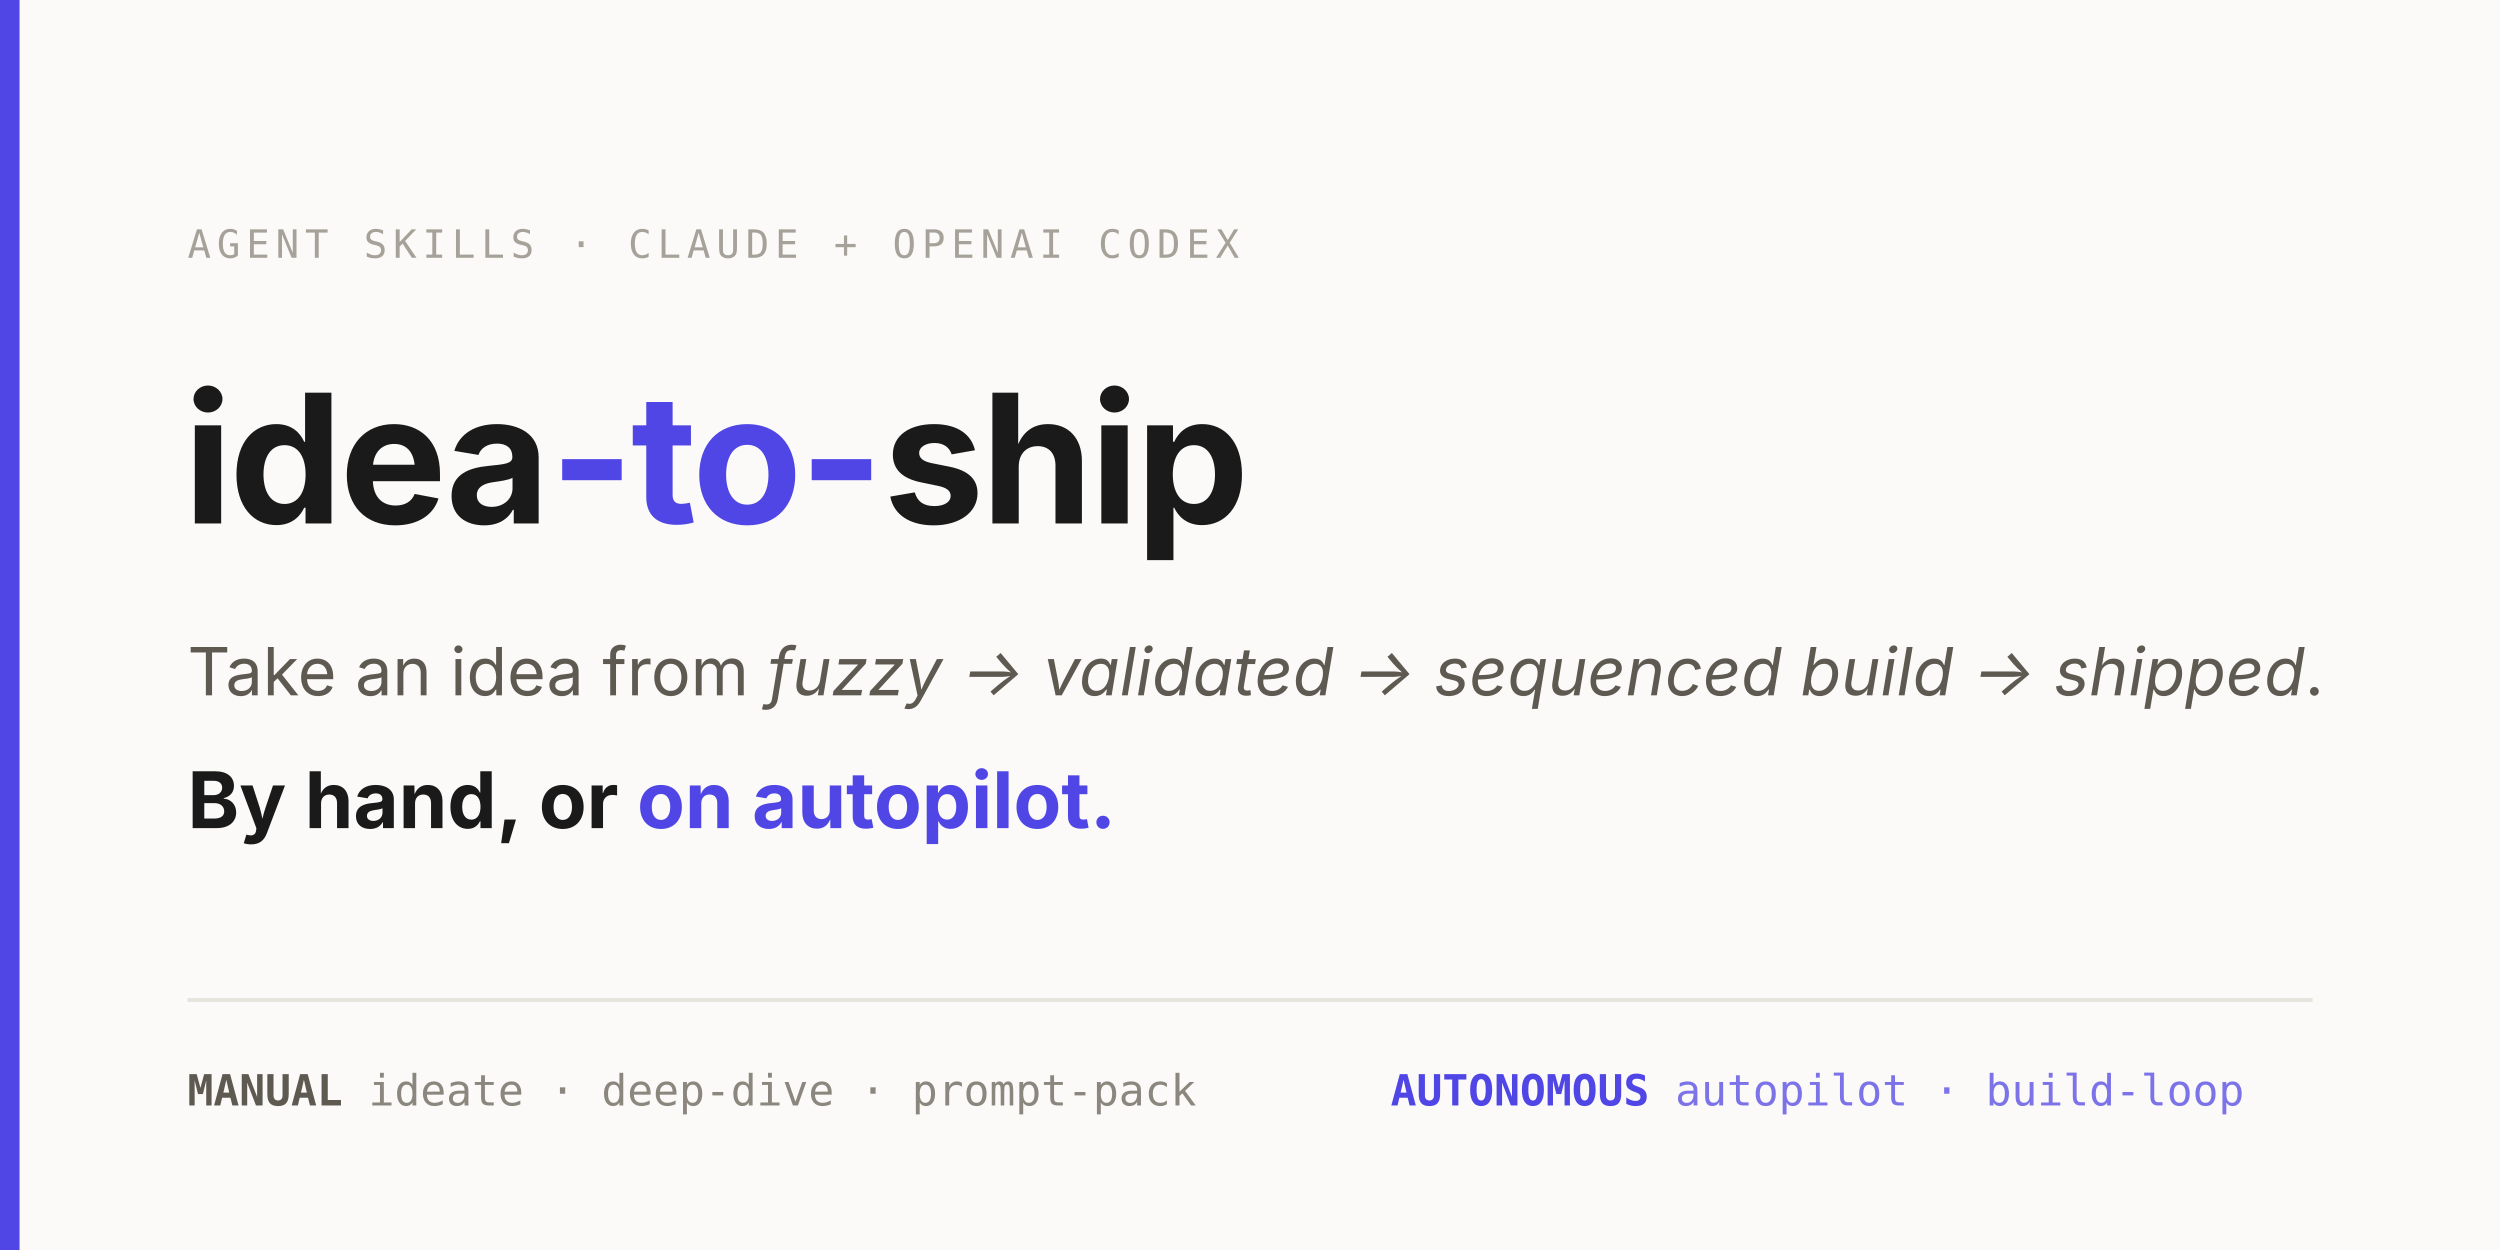
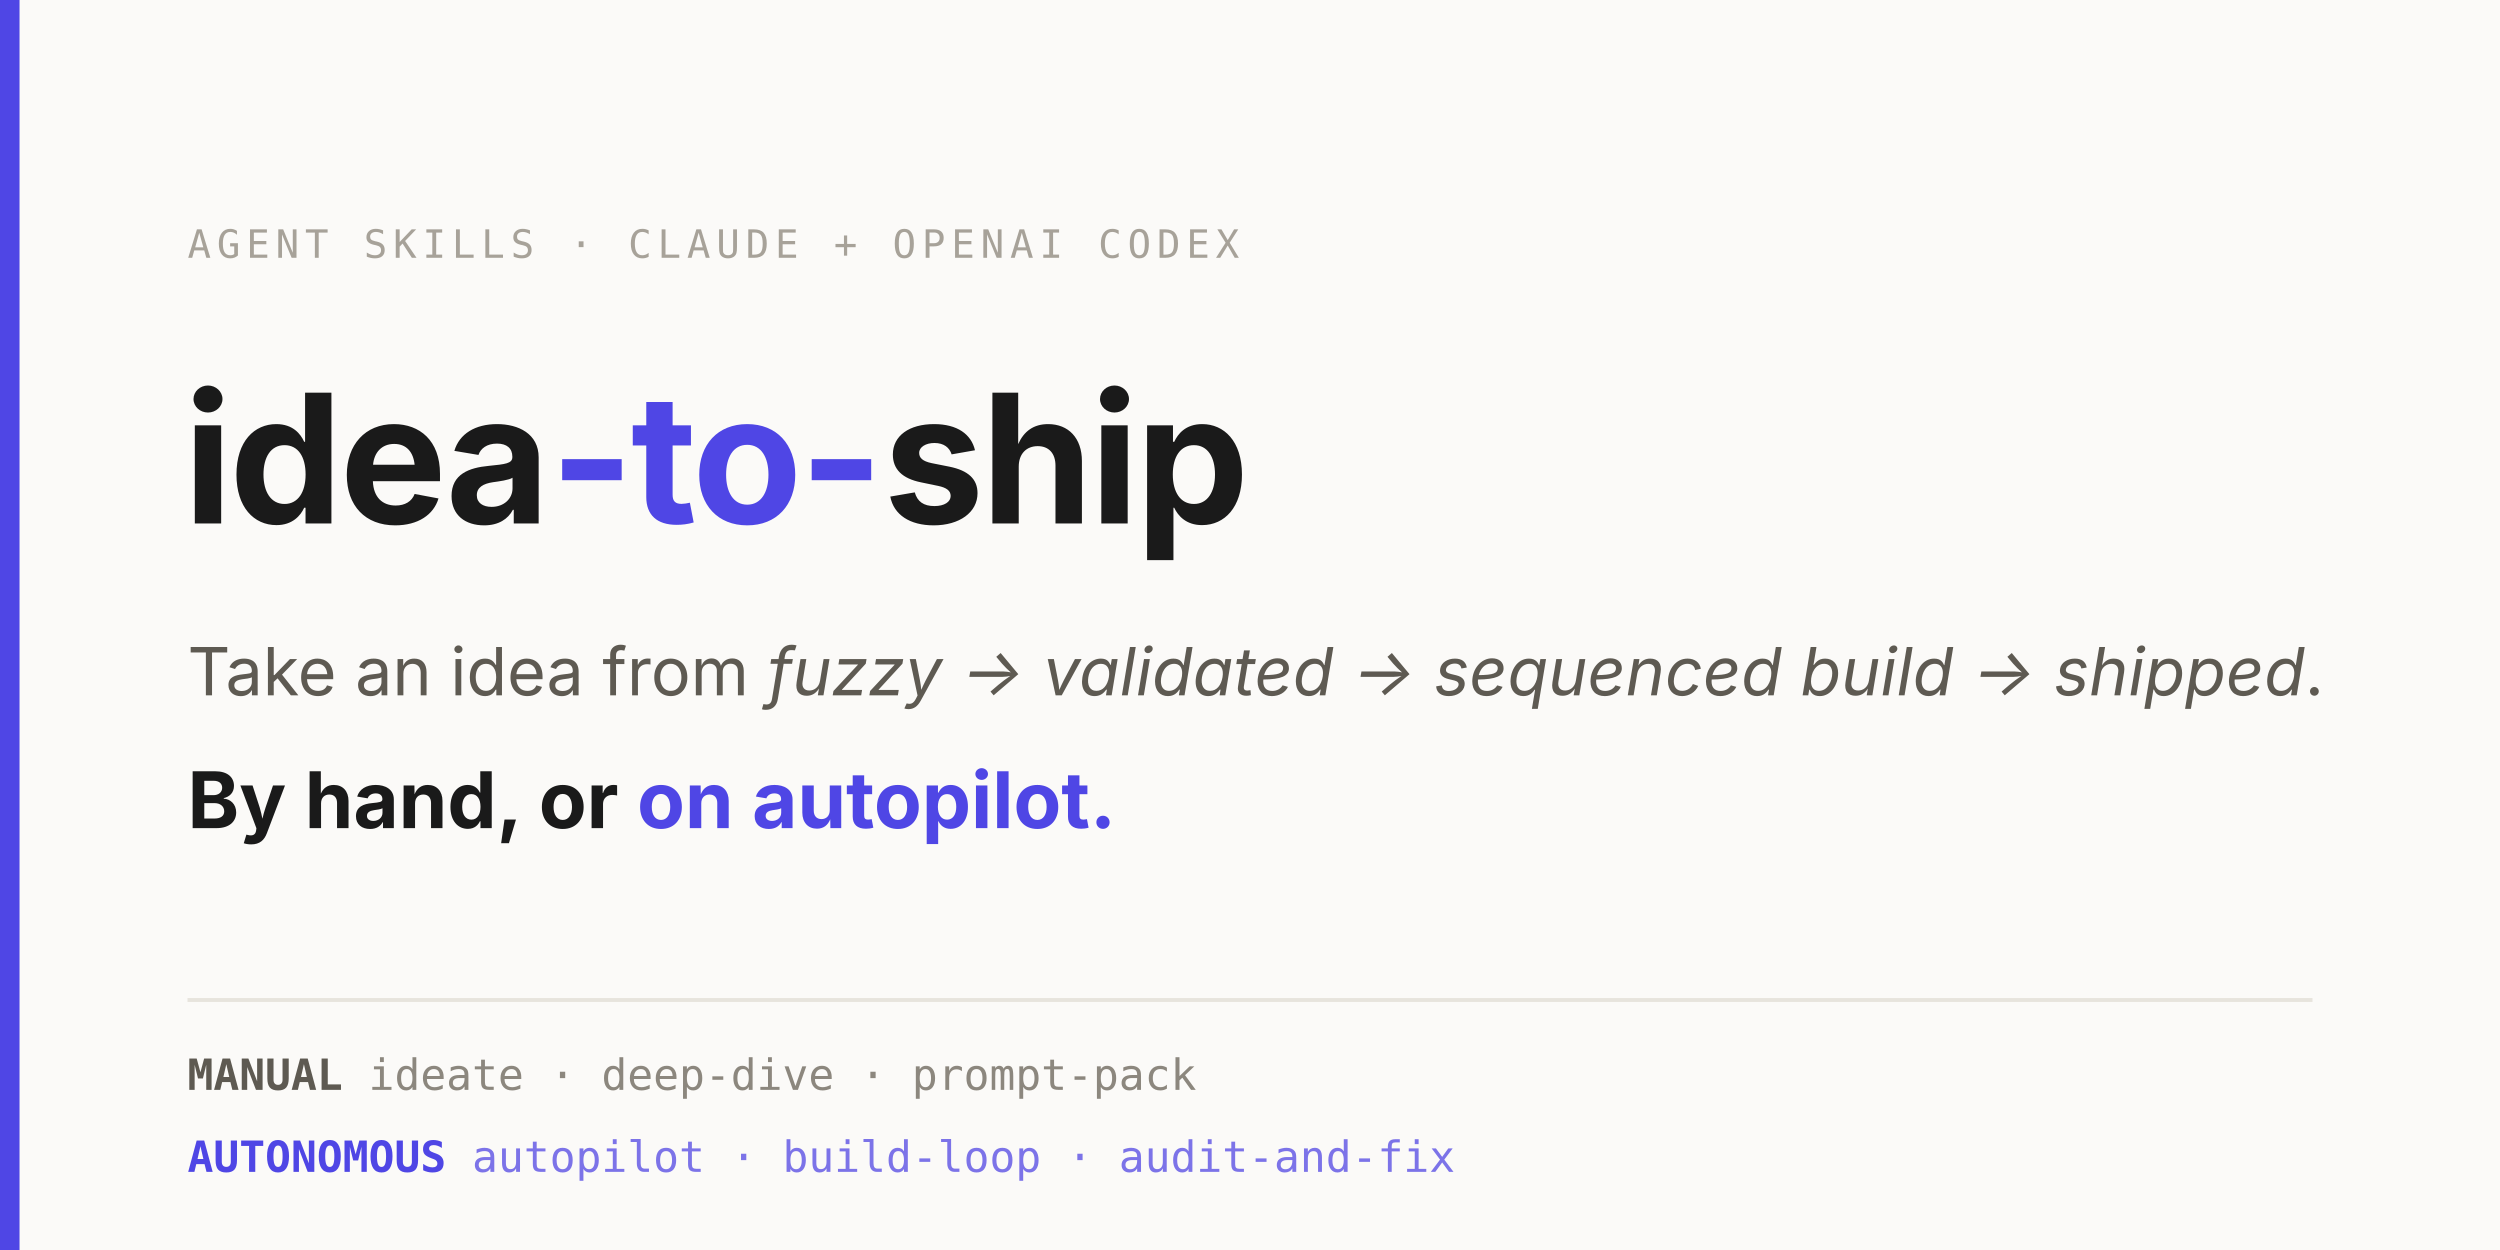
<svg xmlns="http://www.w3.org/2000/svg" viewBox="0 0 1280 640" role="img" aria-labelledby="t d">
  <rect width="1280" height="640" fill="#FBFAF8" />
  <rect x="0" y="0" width="10" height="640" fill="#4F46E5" />
  <text x="96" y="132" font-family="ui-monospace, 'SF Mono', monospace" font-size="20" letter-spacing="3" fill="#A7A299">AGENT SKILLS · CLAUDE + OPENAI CODEX</text>
  <text x="94" y="268" font-family="system-ui, -apple-system, sans-serif" font-size="92" font-weight="750" fill="#1A1A1A" letter-spacing="-1.5">idea<tspan fill="#4F46E5">-to-</tspan>ship</text>
  <text x="96" y="356" font-family="system-ui, -apple-system, sans-serif" font-size="34" fill="#5E5A52">Take an idea from <tspan font-style="italic">fuzzy → validated → sequenced build → shipped</tspan>.</text>
  <text x="96" y="424" font-family="system-ui, -apple-system, sans-serif" font-size="40" font-weight="700" fill="#1A1A1A">By hand, or <tspan fill="#4F46E5">on autopilot.</tspan>
  </text>
  <line x1="96" y1="512" x2="1184" y2="512" stroke="#E7E4DD" stroke-width="2" />
-   <text x="96" y="566" font-family="ui-monospace, 'SF Mono', monospace" font-size="22" fill="#8C877E">
+   <text x="96" y="558" font-family="ui-monospace, 'SF Mono', monospace" font-size="22" fill="#8C877E">
    <tspan font-weight="700" fill="#5E5A52">MANUAL</tspan>  ideate · deep-dive · prompt-pack</text>
-   <text x="712" y="566" font-family="ui-monospace, 'SF Mono', monospace" font-size="22" fill="#7C73E8">
-     <tspan font-weight="700" fill="#4F46E5">AUTONOMOUS</tspan>  autopilot · build-loop</text>
+   <text x="96" y="600" font-family="ui-monospace, 'SF Mono', monospace" font-size="22" fill="#7C73E8">
+     <tspan font-weight="700" fill="#4F46E5">AUTONOMOUS</tspan>  autopilot · build-loop · audit-and-fix</text>
</svg>
